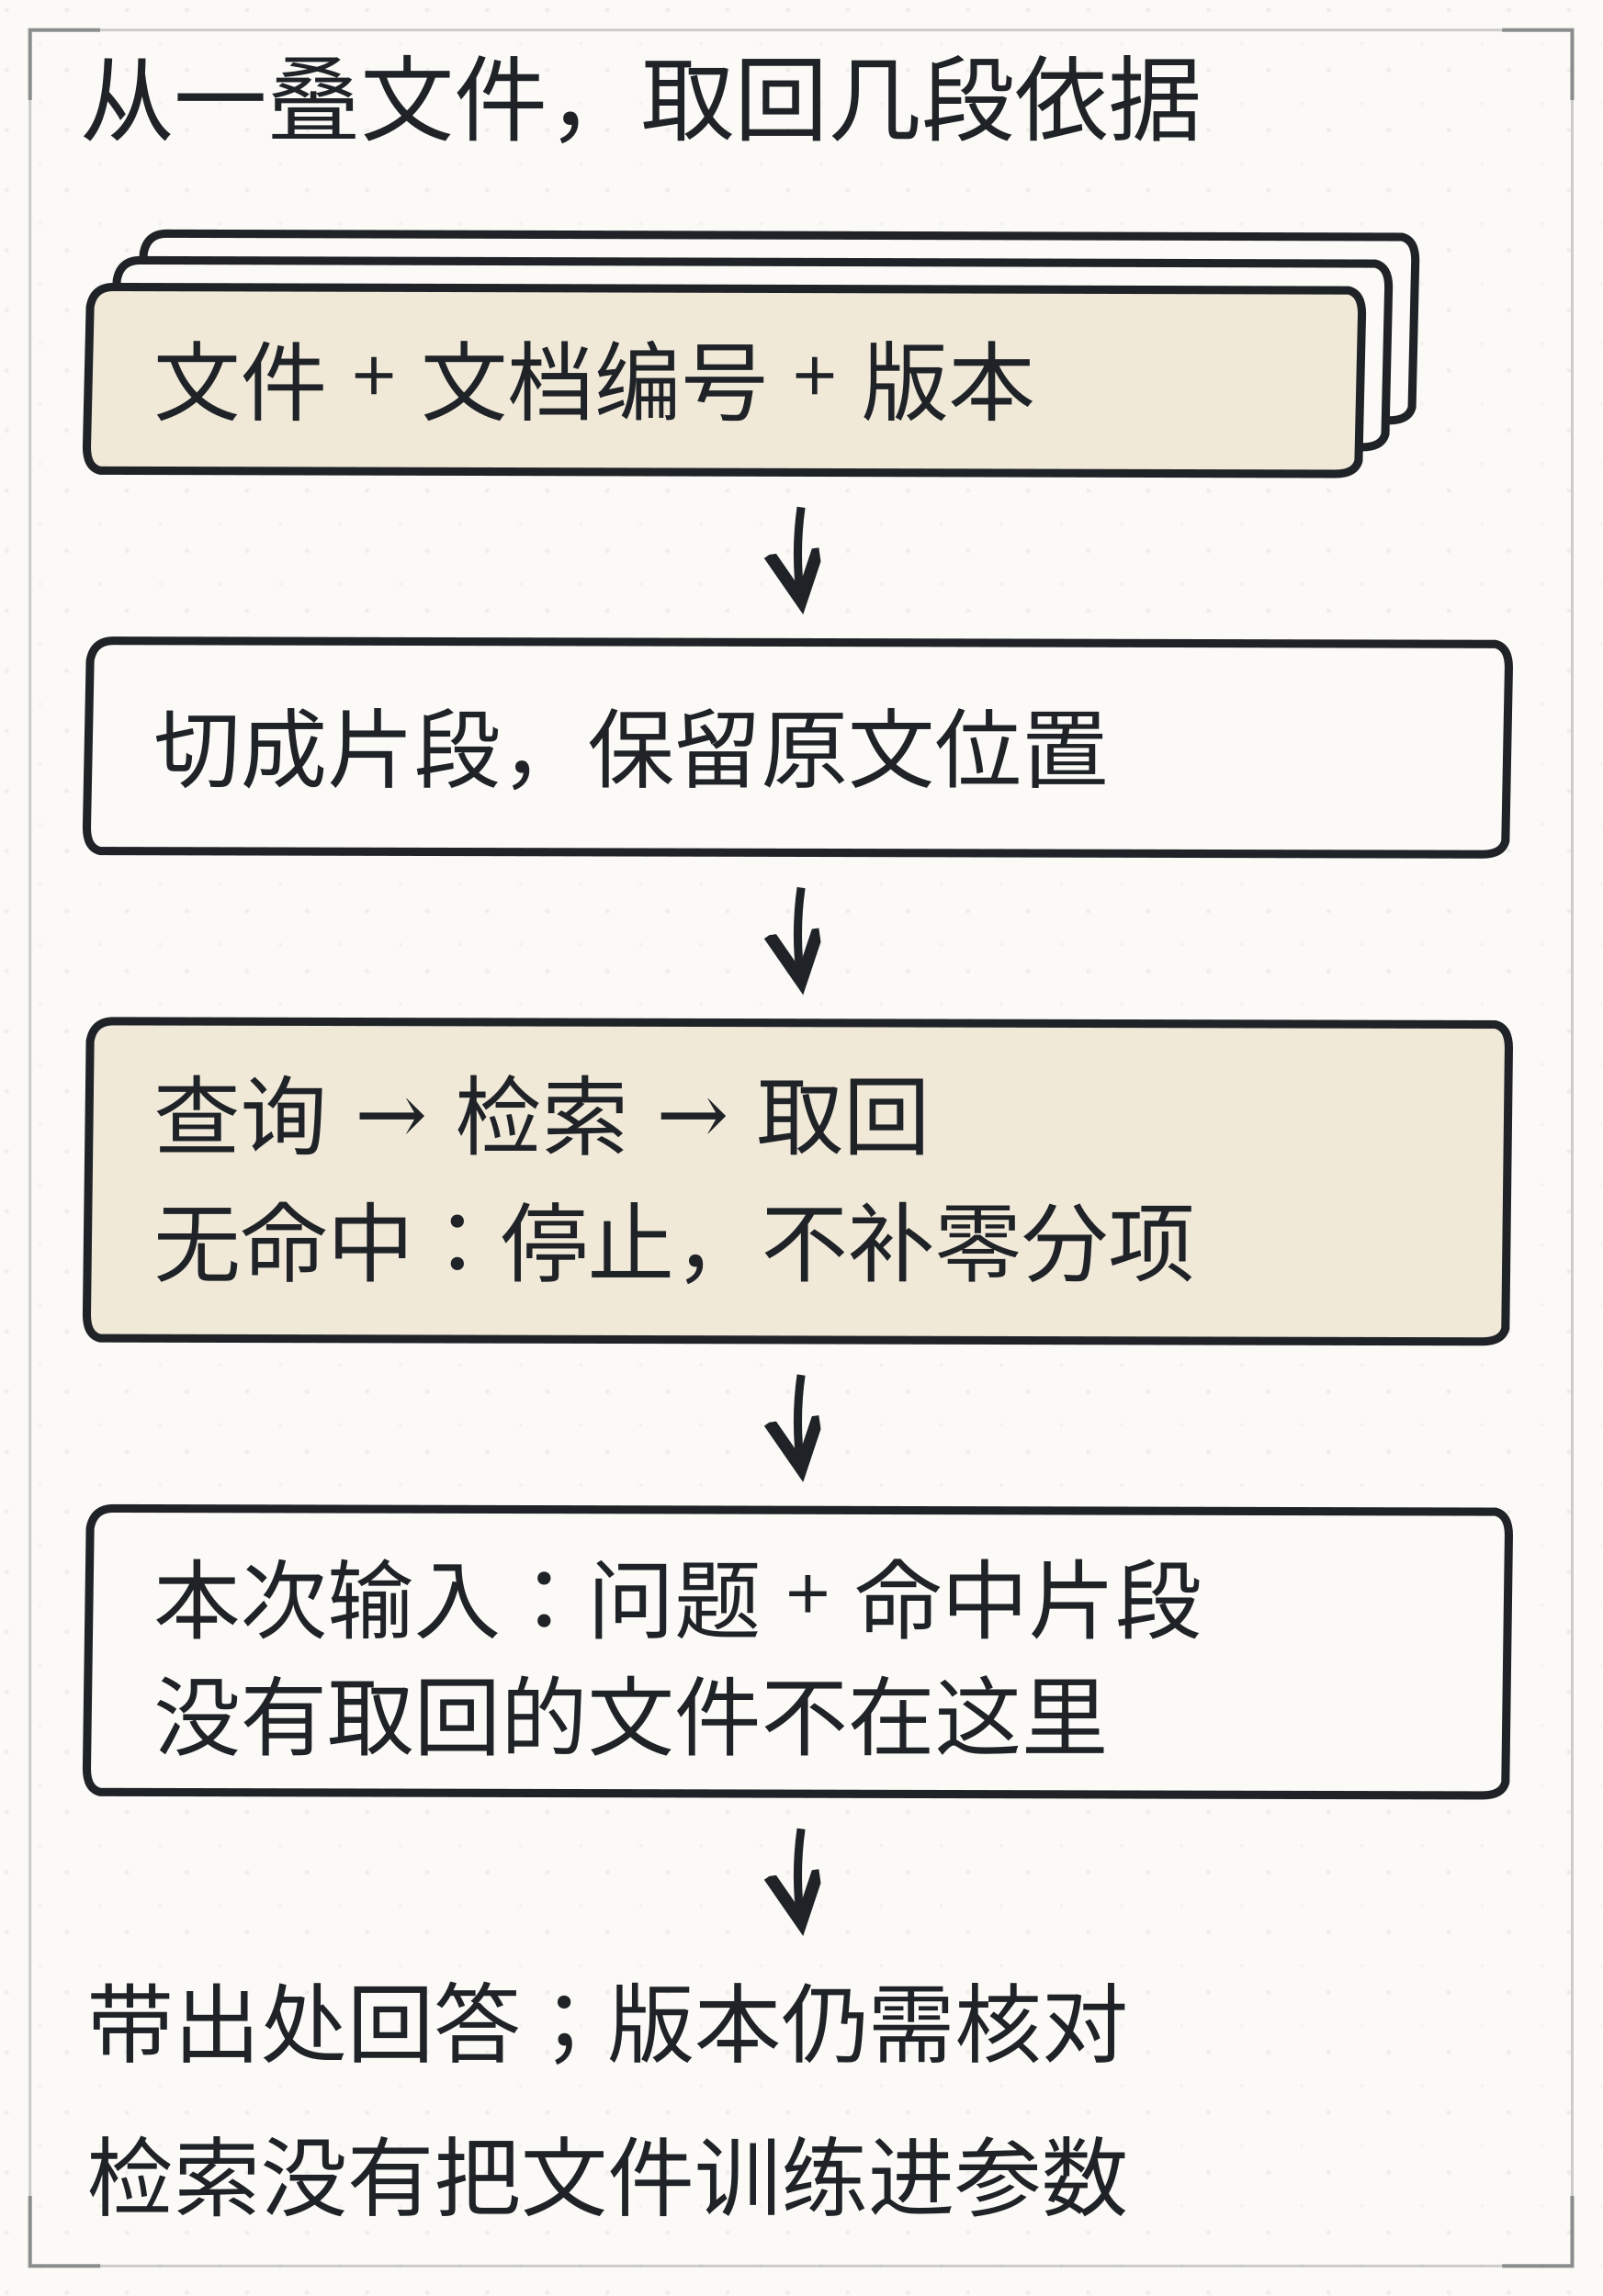
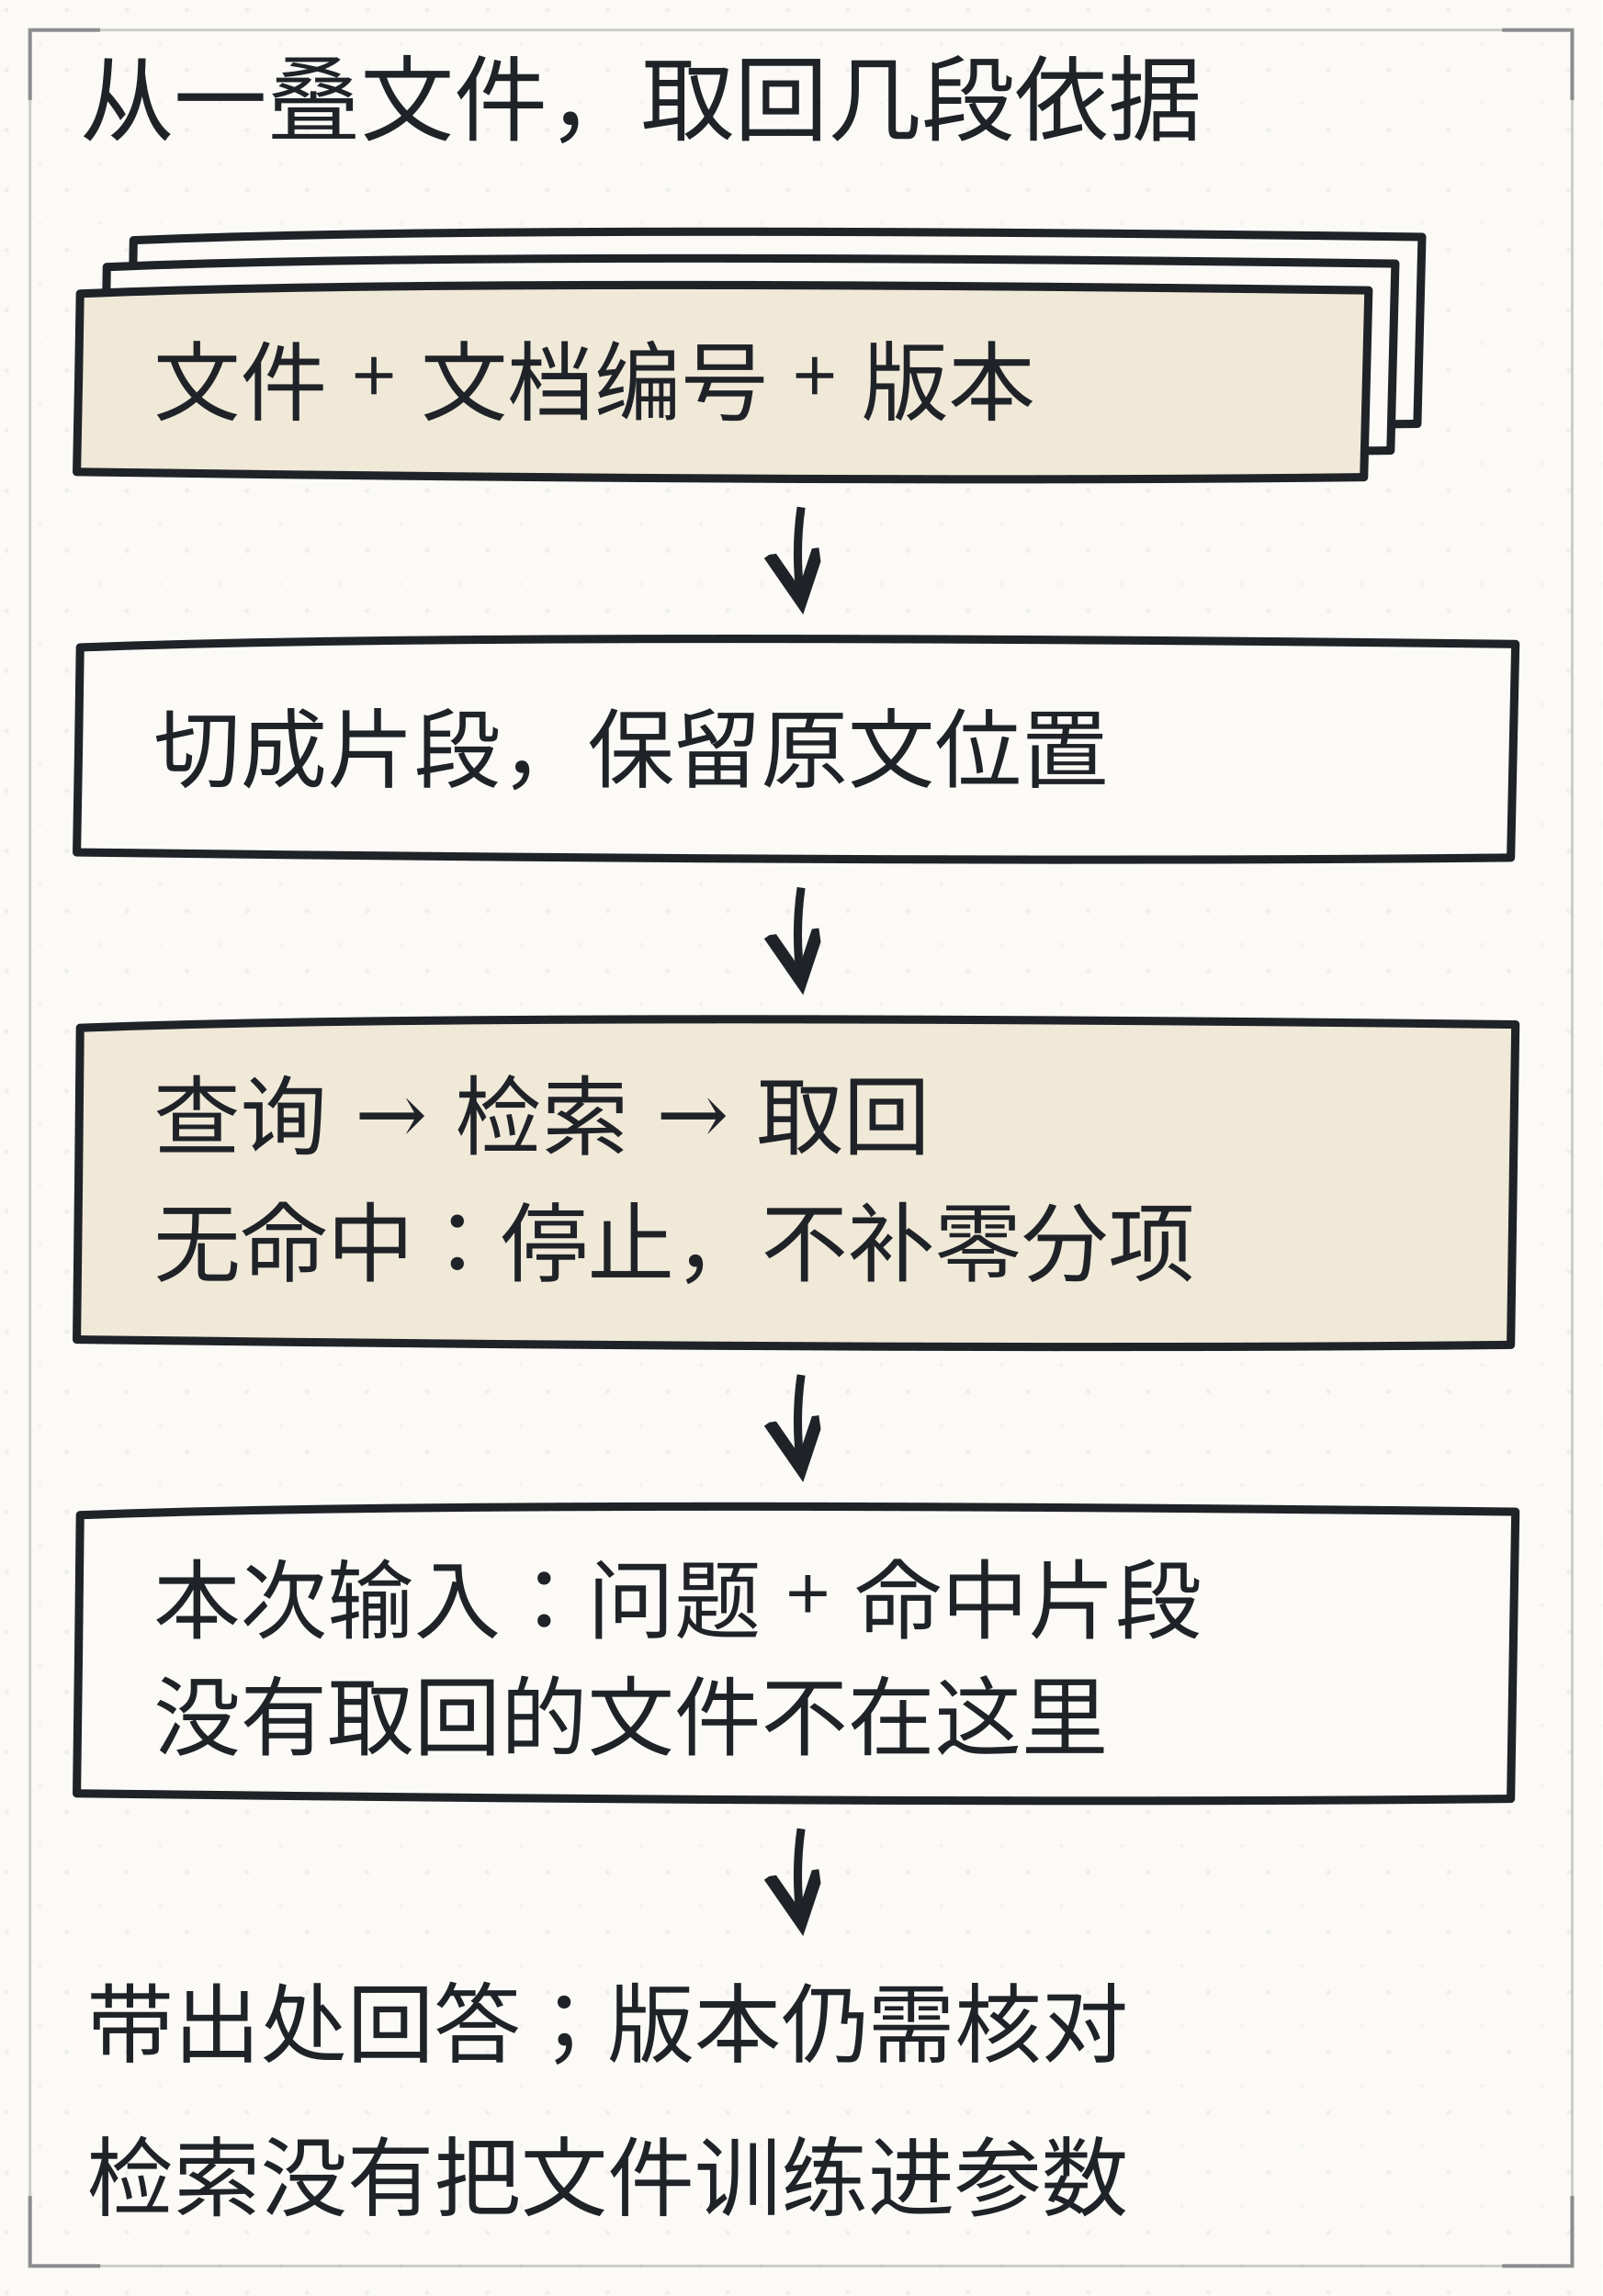
<svg xmlns="http://www.w3.org/2000/svg" width="480" height="688" viewBox="0 0 480 688" role="img" aria-labelledby="title desc">
  <defs>
    <marker id="arrow" markerWidth="8" markerHeight="8" refX="6" refY="3" orient="auto">
      <path d="M0 0 L6 3 L0 6" fill="none" stroke="#1f2328" stroke-width="1.5" />
    </marker>
  </defs>
  <defs>
    <pattern id="figure-grain" width="18" height="18" patternUnits="userSpaceOnUse">
      <circle cx="2" cy="3" r=".7" fill="#1f2328" opacity=".16" />
      <circle cx="12" cy="13" r=".55" fill="#1f2328" opacity=".11" />
    </pattern>
  </defs>
  <rect width="480" height="688" fill="#fbfaf6" />
  <rect width="480" height="688" fill="url(#figure-grain)" opacity=".34" />
  <rect x="9" y="9" width="462" height="670" fill="none" stroke="#1f2328" stroke-width=".8" opacity=".22" />
  <path d="M9 30 V9 H30 M450 9 H471 V30 M9 658 V679 H30 M450 679 H471 V658" fill="none" stroke="#1f2328" stroke-width="1.2" opacity=".38" />
  <g font-family="'Noto Serif SC','Source Han Serif SC','Songti SC','SimSun',serif" fill="#1f2328">
    <text x="24" y="40" font-size="28">从一叠文件，取回几段依据</text>
-     <path d="M50 70 L420 71 Q424 72 424 78 L423 122 Q422 126 416 126 L46 125 Q42 124 42 118 L43 76 Q44 70 50 70 Z" fill="#fbfaf6" stroke="#1f2328" stroke-width="2.5" />
-     <path d="M42 78 L412 79 Q416 80 416 86 L415 130 Q414 134 408 134 L38 133 Q34 132 34 126 L35 84 Q36 78 42 78 Z" fill="#fbfaf6" stroke="#1f2328" stroke-width="2.5" />
-     <path d="M34 86 L404 87 Q408 88 408 94 L407 138 Q406 142 400 142 L30 141 Q26 140 26 134 L27 92 Q28 86 34 86 Z" fill="#f0e9d8" stroke="#1f2328" stroke-width="2.5" />
+     <path d="M40 72 Q148.96 67.4 426 71 L424.6 127 Q278.84 128.8 39 125.4 Q39.6 98 40 72 Z" fill="#fbfaf6" stroke="#1f2328" stroke-width="2.5" stroke-linejoin="round" />
+     <path d="M32 80 Q140.96 75.4 418 79 L416.6 135 Q270.84 136.8 31 133.4 Q31.6 106 32 80 Z" fill="#fbfaf6" stroke="#1f2328" stroke-width="2.5" stroke-linejoin="round" />
+     <path d="M24 88 Q132.96 83.4 410 87 L408.6 143 Q262.84 144.8 23 141.4 Q23.6 114 24 88 Z" fill="#f0e9d8" stroke="#1f2328" stroke-width="2.5" stroke-linejoin="round" />
    <text x="46" y="124" font-size="26">文件 + 文档编号 + 版本</text>
    <path d="M240 152 Q238 166 240 180" fill="none" stroke="#1f2328" stroke-width="2.5" marker-end="url(#arrow)" />
-     <path d="M34 192 L448 193 Q452 194 452 200 L451 252 Q450 256 444 256 L30 255 Q26 254 26 248 L27 198 Q28 192 34 192 Z" fill="#fbfaf6" stroke="#1f2328" stroke-width="2.5" />
+     <path d="M24 194 Q145.28 189.4 454 193 L452.6 257 Q290.12 258.8 23 255.4 Q23.6 224 24 194 Z" fill="#fbfaf6" stroke="#1f2328" stroke-width="2.5" stroke-linejoin="round" />
    <text x="46" y="234" font-size="26">切成片段，保留原文位置</text>
    <path d="M240 266 Q238 280 240 294" fill="none" stroke="#1f2328" stroke-width="2.5" marker-end="url(#arrow)" />
-     <path d="M34 306 L448 307 Q452 308 452 314 L451 398 Q450 402 444 402 L30 401 Q26 400 26 394 L27 312 Q28 306 34 306 Z" fill="#f0e9d8" stroke="#1f2328" stroke-width="2.5" />
+     <path d="M24 308 Q145.28 303.4 454 307 L452.6 403 Q290.12 404.8 23 401.4 Q23.6 354 24 308 Z" fill="#f0e9d8" stroke="#1f2328" stroke-width="2.5" stroke-linejoin="round" />
    <text x="46" y="344" font-size="26">查询 → 检索 → 取回</text>
    <text x="46" y="382" font-size="26">无命中：停止，不补零分项</text>
    <path d="M240 412 Q238 426 240 440" fill="none" stroke="#1f2328" stroke-width="2.5" marker-end="url(#arrow)" />
-     <path d="M34 452 L448 453 Q452 454 452 460 L451 534 Q450 538 444 538 L30 537 Q26 536 26 530 L27 458 Q28 452 34 452 Z" fill="#fbfaf6" stroke="#1f2328" stroke-width="2.5" />
+     <path d="M24 454 Q145.28 449.4 454 453 L452.6 539 Q290.12 540.8 23 537.4 Q23.6 495 24 454 Z" fill="#fbfaf6" stroke="#1f2328" stroke-width="2.5" stroke-linejoin="round" />
    <text x="46" y="489" font-size="26">本次输入：问题 + 命中片段</text>
    <text x="46" y="524" font-size="26">没有取回的文件不在这里</text>
    <path d="M240 548 Q238 562 240 576" fill="none" stroke="#1f2328" stroke-width="2.5" marker-end="url(#arrow)" />
    <text x="26" y="616" font-size="26">带出处回答；版本仍需核对</text>
    <text x="26" y="662" font-size="26">检索没有把文件训练进参数</text>
    <g pointer-events="none">
      <rect x="22" y="66" width="432" height="80" rx="10" fill="none" stroke="#B4472F" stroke-width="4" opacity="0">
        <animate attributeName="opacity" values="0;0.85;0.85;0" keyTimes="0;0.12;0.8;1" dur="10.4s" begin="0.00s" repeatCount="indefinite" />
      </rect>
      <rect x="22" y="188" width="434" height="72" rx="10" fill="none" stroke="#B4472F" stroke-width="4" opacity="0">
        <animate attributeName="opacity" values="0;0.85;0.85;0" keyTimes="0;0.12;0.8;1" dur="10.4s" begin="2.60s" repeatCount="indefinite" />
      </rect>
      <rect x="22" y="302" width="434" height="104" rx="10" fill="none" stroke="#B4472F" stroke-width="4" opacity="0">
        <animate attributeName="opacity" values="0;0.85;0.85;0" keyTimes="0;0.12;0.8;1" dur="10.4s" begin="5.20s" repeatCount="indefinite" />
      </rect>
      <rect x="22" y="448" width="434" height="94" rx="10" fill="none" stroke="#B4472F" stroke-width="4" opacity="0">
        <animate attributeName="opacity" values="0;0.85;0.85;0" keyTimes="0;0.12;0.8;1" dur="10.4s" begin="7.80s" repeatCount="indefinite" />
      </rect>
    </g>
  </g>
</svg>
